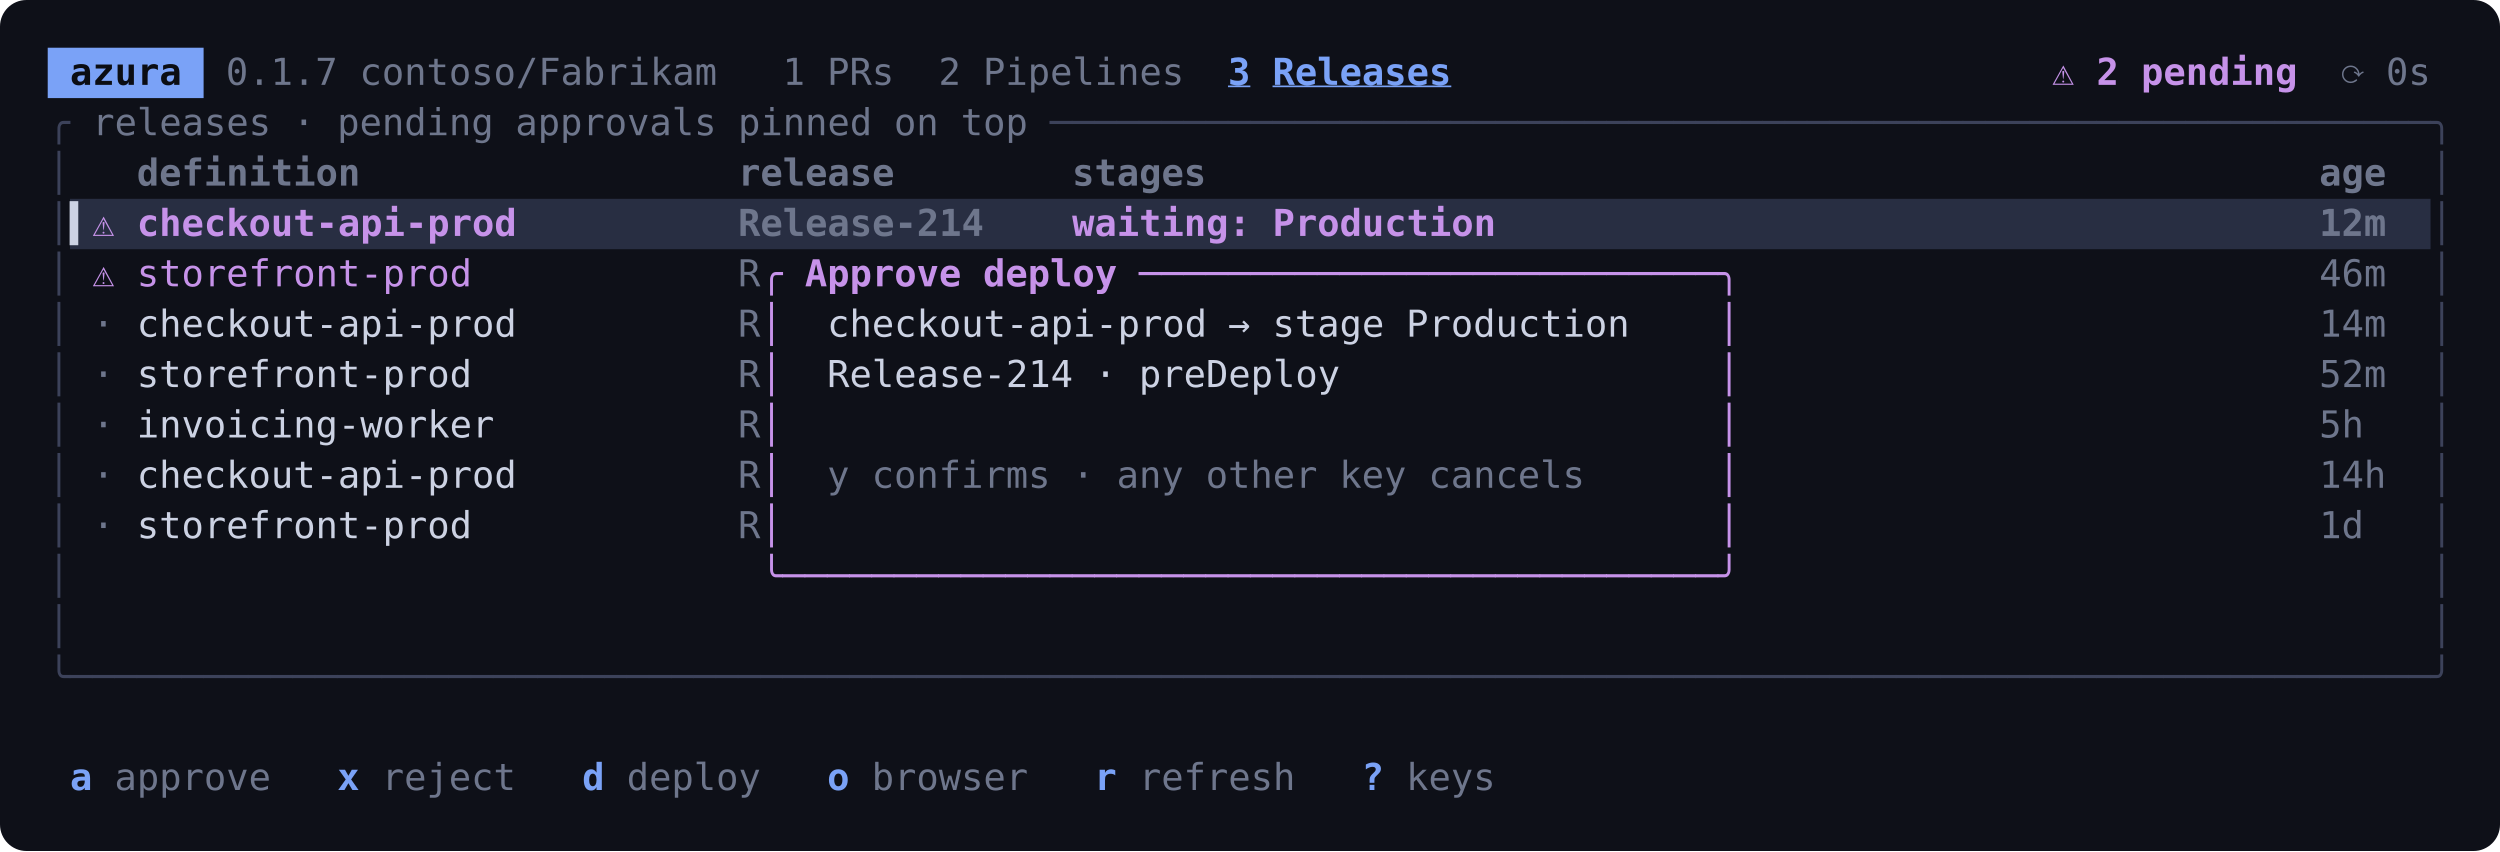
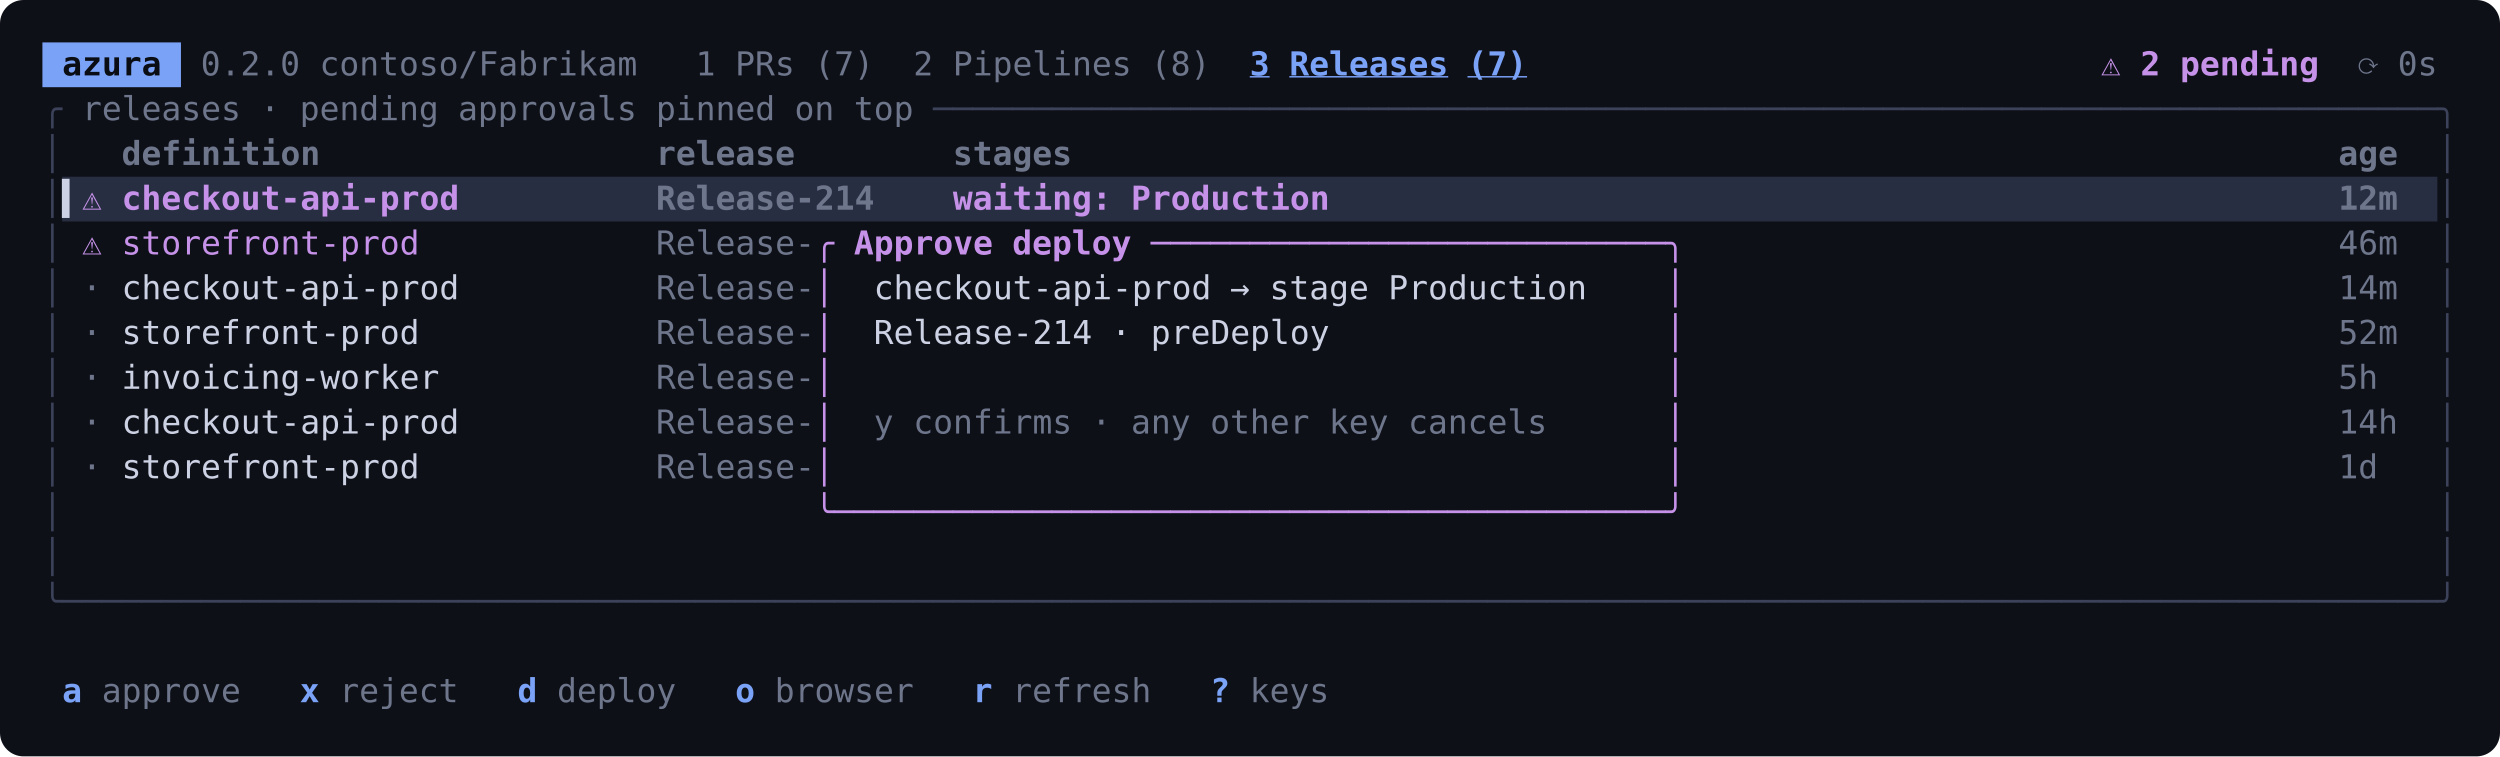
- <svg xmlns="http://www.w3.org/2000/svg" width="943" height="321" viewBox="0 0 943 321">
-   <rect width="943" height="321" rx="10" fill="#0e1018" />
+ <svg xmlns="http://www.w3.org/2000/svg" width="1061" height="321" viewBox="0 0 1061 321">
+   <rect width="1061" height="321" rx="10" fill="#0e1018" />
  <g font-family="SFMono-Regular,Menlo,Consolas,'DejaVu Sans Mono',monospace" font-size="14" xml:space="preserve">
    <rect x="18.0" y="18.0" width="58.8" height="19" fill="#7aa2f7" />
    <text x="26.4" y="32.0" textLength="42.0" lengthAdjust="spacingAndGlyphs" fill="#0b0d14" font-weight="600">azura</text>
-     <text x="85.2" y="32.0" textLength="42.0" lengthAdjust="spacingAndGlyphs" fill="#6e768c">0.1.7</text>
+     <text x="85.2" y="32.0" textLength="42.0" lengthAdjust="spacingAndGlyphs" fill="#6e768c">0.2.0</text>
    <text x="135.6" y="32.0" textLength="134.4" lengthAdjust="spacingAndGlyphs" fill="#6e768c">contoso/Fabrikam</text>
    <text x="295.2" y="32.0" textLength="8.4" lengthAdjust="spacingAndGlyphs" fill="#6e768c">1</text>
    <text x="312.0" y="32.0" textLength="25.2" lengthAdjust="spacingAndGlyphs" fill="#6e768c">PRs</text>
-     <text x="354.0" y="32.0" textLength="8.4" lengthAdjust="spacingAndGlyphs" fill="#6e768c">2</text>
-     <text x="370.8" y="32.0" textLength="75.6" lengthAdjust="spacingAndGlyphs" fill="#6e768c">Pipelines</text>
-     <text x="463.2" y="32.0" textLength="8.4" lengthAdjust="spacingAndGlyphs" fill="#7aa2f7" font-weight="600" text-decoration="underline">3</text>
-     <text x="480.0" y="32.0" textLength="67.2" lengthAdjust="spacingAndGlyphs" fill="#7aa2f7" font-weight="600" text-decoration="underline">Releases</text>
-     <text x="774.0" y="32.0" textLength="8.4" lengthAdjust="spacingAndGlyphs" fill="#c692e9" font-weight="600">⚠</text>
-     <text x="790.8" y="32.0" textLength="8.4" lengthAdjust="spacingAndGlyphs" fill="#c692e9" font-weight="600">2</text>
-     <text x="807.6" y="32.0" textLength="58.8" lengthAdjust="spacingAndGlyphs" fill="#c692e9" font-weight="600">pending</text>
-     <text x="883.2" y="32.0" textLength="8.4" lengthAdjust="spacingAndGlyphs" fill="#6e768c">⟳</text>
-     <text x="900.0" y="32.0" textLength="16.8" lengthAdjust="spacingAndGlyphs" fill="#6e768c">0s</text>
+     <text x="345.6" y="32.0" textLength="25.2" lengthAdjust="spacingAndGlyphs" fill="#6e768c">(7)</text>
+     <text x="387.6" y="32.0" textLength="8.4" lengthAdjust="spacingAndGlyphs" fill="#6e768c">2</text>
+     <text x="404.4" y="32.0" textLength="75.6" lengthAdjust="spacingAndGlyphs" fill="#6e768c">Pipelines</text>
+     <text x="488.4" y="32.0" textLength="25.2" lengthAdjust="spacingAndGlyphs" fill="#6e768c">(8)</text>
+     <text x="530.4" y="32.0" textLength="8.4" lengthAdjust="spacingAndGlyphs" fill="#7aa2f7" font-weight="600" text-decoration="underline">3</text>
+     <text x="547.2" y="32.0" textLength="67.2" lengthAdjust="spacingAndGlyphs" fill="#7aa2f7" font-weight="600" text-decoration="underline">Releases</text>
+     <text x="622.8" y="32.0" textLength="25.2" lengthAdjust="spacingAndGlyphs" fill="#7aa2f7" font-weight="600" text-decoration="underline">(7)</text>
+     <text x="891.6" y="32.0" textLength="8.4" lengthAdjust="spacingAndGlyphs" fill="#c692e9" font-weight="600">⚠</text>
+     <text x="908.4" y="32.0" textLength="8.4" lengthAdjust="spacingAndGlyphs" fill="#c692e9" font-weight="600">2</text>
+     <text x="925.2" y="32.0" textLength="58.8" lengthAdjust="spacingAndGlyphs" fill="#c692e9" font-weight="600">pending</text>
+     <text x="1000.8" y="32.0" textLength="8.4" lengthAdjust="spacingAndGlyphs" fill="#6e768c">⟳</text>
+     <text x="1017.6" y="32.0" textLength="16.8" lengthAdjust="spacingAndGlyphs" fill="#6e768c">0s</text>
    <text x="18.0" y="51.0" textLength="8.4" lengthAdjust="spacingAndGlyphs" fill="#3c425a">╭</text>
    <text x="34.8" y="51.0" textLength="67.2" lengthAdjust="spacingAndGlyphs" fill="#6e768c">releases</text>
    <text x="110.4" y="51.0" textLength="8.4" lengthAdjust="spacingAndGlyphs" fill="#6e768c">·</text>
    <text x="127.2" y="51.0" textLength="58.8" lengthAdjust="spacingAndGlyphs" fill="#6e768c">pending</text>
    <text x="194.4" y="51.0" textLength="75.6" lengthAdjust="spacingAndGlyphs" fill="#6e768c">approvals</text>
    <text x="278.4" y="51.0" textLength="50.4" lengthAdjust="spacingAndGlyphs" fill="#6e768c">pinned</text>
    <text x="337.2" y="51.0" textLength="16.8" lengthAdjust="spacingAndGlyphs" fill="#6e768c">on</text>
    <text x="362.4" y="51.0" textLength="25.2" lengthAdjust="spacingAndGlyphs" fill="#6e768c">top</text>
    <text x="396.0" y="51.0" textLength="8.4" lengthAdjust="spacingAndGlyphs" fill="#3c425a">─</text>
    <text x="404.4" y="51.0" textLength="8.4" lengthAdjust="spacingAndGlyphs" fill="#3c425a">─</text>
    <text x="412.8" y="51.0" textLength="8.4" lengthAdjust="spacingAndGlyphs" fill="#3c425a">─</text>
    <text x="421.2" y="51.0" textLength="8.4" lengthAdjust="spacingAndGlyphs" fill="#3c425a">─</text>
    <text x="429.6" y="51.0" textLength="8.4" lengthAdjust="spacingAndGlyphs" fill="#3c425a">─</text>
    <text x="438.0" y="51.0" textLength="8.4" lengthAdjust="spacingAndGlyphs" fill="#3c425a">─</text>
    <text x="446.4" y="51.0" textLength="8.4" lengthAdjust="spacingAndGlyphs" fill="#3c425a">─</text>
    <text x="454.8" y="51.0" textLength="8.4" lengthAdjust="spacingAndGlyphs" fill="#3c425a">─</text>
    <text x="463.2" y="51.0" textLength="8.4" lengthAdjust="spacingAndGlyphs" fill="#3c425a">─</text>
    <text x="471.6" y="51.0" textLength="8.4" lengthAdjust="spacingAndGlyphs" fill="#3c425a">─</text>
    <text x="480.0" y="51.0" textLength="8.4" lengthAdjust="spacingAndGlyphs" fill="#3c425a">─</text>
    <text x="488.4" y="51.0" textLength="8.4" lengthAdjust="spacingAndGlyphs" fill="#3c425a">─</text>
    <text x="496.8" y="51.0" textLength="8.4" lengthAdjust="spacingAndGlyphs" fill="#3c425a">─</text>
    <text x="505.2" y="51.0" textLength="8.4" lengthAdjust="spacingAndGlyphs" fill="#3c425a">─</text>
    <text x="513.6" y="51.0" textLength="8.4" lengthAdjust="spacingAndGlyphs" fill="#3c425a">─</text>
    <text x="522.0" y="51.0" textLength="8.4" lengthAdjust="spacingAndGlyphs" fill="#3c425a">─</text>
    <text x="530.4" y="51.0" textLength="8.4" lengthAdjust="spacingAndGlyphs" fill="#3c425a">─</text>
    <text x="538.8" y="51.0" textLength="8.4" lengthAdjust="spacingAndGlyphs" fill="#3c425a">─</text>
    <text x="547.2" y="51.0" textLength="8.4" lengthAdjust="spacingAndGlyphs" fill="#3c425a">─</text>
    <text x="555.6" y="51.0" textLength="8.4" lengthAdjust="spacingAndGlyphs" fill="#3c425a">─</text>
    <text x="564.0" y="51.0" textLength="8.4" lengthAdjust="spacingAndGlyphs" fill="#3c425a">─</text>
    <text x="572.4" y="51.0" textLength="8.4" lengthAdjust="spacingAndGlyphs" fill="#3c425a">─</text>
    <text x="580.8" y="51.0" textLength="8.4" lengthAdjust="spacingAndGlyphs" fill="#3c425a">─</text>
    <text x="589.2" y="51.0" textLength="8.4" lengthAdjust="spacingAndGlyphs" fill="#3c425a">─</text>
    <text x="597.6" y="51.0" textLength="8.4" lengthAdjust="spacingAndGlyphs" fill="#3c425a">─</text>
    <text x="606.0" y="51.0" textLength="8.4" lengthAdjust="spacingAndGlyphs" fill="#3c425a">─</text>
    <text x="614.4" y="51.0" textLength="8.4" lengthAdjust="spacingAndGlyphs" fill="#3c425a">─</text>
    <text x="622.8" y="51.0" textLength="8.4" lengthAdjust="spacingAndGlyphs" fill="#3c425a">─</text>
    <text x="631.2" y="51.0" textLength="8.4" lengthAdjust="spacingAndGlyphs" fill="#3c425a">─</text>
    <text x="639.6" y="51.0" textLength="8.4" lengthAdjust="spacingAndGlyphs" fill="#3c425a">─</text>
    <text x="648.0" y="51.0" textLength="8.4" lengthAdjust="spacingAndGlyphs" fill="#3c425a">─</text>
    <text x="656.4" y="51.0" textLength="8.4" lengthAdjust="spacingAndGlyphs" fill="#3c425a">─</text>
    <text x="664.8" y="51.0" textLength="8.4" lengthAdjust="spacingAndGlyphs" fill="#3c425a">─</text>
    <text x="673.2" y="51.0" textLength="8.4" lengthAdjust="spacingAndGlyphs" fill="#3c425a">─</text>
    <text x="681.6" y="51.0" textLength="8.4" lengthAdjust="spacingAndGlyphs" fill="#3c425a">─</text>
    <text x="690.0" y="51.0" textLength="8.4" lengthAdjust="spacingAndGlyphs" fill="#3c425a">─</text>
    <text x="698.4" y="51.0" textLength="8.4" lengthAdjust="spacingAndGlyphs" fill="#3c425a">─</text>
    <text x="706.8" y="51.0" textLength="8.4" lengthAdjust="spacingAndGlyphs" fill="#3c425a">─</text>
    <text x="715.2" y="51.0" textLength="8.4" lengthAdjust="spacingAndGlyphs" fill="#3c425a">─</text>
    <text x="723.6" y="51.0" textLength="8.4" lengthAdjust="spacingAndGlyphs" fill="#3c425a">─</text>
    <text x="732.0" y="51.0" textLength="8.4" lengthAdjust="spacingAndGlyphs" fill="#3c425a">─</text>
    <text x="740.4" y="51.0" textLength="8.4" lengthAdjust="spacingAndGlyphs" fill="#3c425a">─</text>
    <text x="748.8" y="51.0" textLength="8.4" lengthAdjust="spacingAndGlyphs" fill="#3c425a">─</text>
    <text x="757.2" y="51.0" textLength="8.4" lengthAdjust="spacingAndGlyphs" fill="#3c425a">─</text>
    <text x="765.6" y="51.0" textLength="8.4" lengthAdjust="spacingAndGlyphs" fill="#3c425a">─</text>
    <text x="774.0" y="51.0" textLength="8.4" lengthAdjust="spacingAndGlyphs" fill="#3c425a">─</text>
    <text x="782.4" y="51.0" textLength="8.4" lengthAdjust="spacingAndGlyphs" fill="#3c425a">─</text>
    <text x="790.8" y="51.0" textLength="8.4" lengthAdjust="spacingAndGlyphs" fill="#3c425a">─</text>
    <text x="799.2" y="51.0" textLength="8.4" lengthAdjust="spacingAndGlyphs" fill="#3c425a">─</text>
    <text x="807.6" y="51.0" textLength="8.4" lengthAdjust="spacingAndGlyphs" fill="#3c425a">─</text>
    <text x="816.0" y="51.0" textLength="8.4" lengthAdjust="spacingAndGlyphs" fill="#3c425a">─</text>
    <text x="824.4" y="51.0" textLength="8.4" lengthAdjust="spacingAndGlyphs" fill="#3c425a">─</text>
    <text x="832.8" y="51.0" textLength="8.4" lengthAdjust="spacingAndGlyphs" fill="#3c425a">─</text>
    <text x="841.2" y="51.0" textLength="8.4" lengthAdjust="spacingAndGlyphs" fill="#3c425a">─</text>
    <text x="849.6" y="51.0" textLength="8.4" lengthAdjust="spacingAndGlyphs" fill="#3c425a">─</text>
    <text x="858.0" y="51.0" textLength="8.4" lengthAdjust="spacingAndGlyphs" fill="#3c425a">─</text>
    <text x="866.4" y="51.0" textLength="8.4" lengthAdjust="spacingAndGlyphs" fill="#3c425a">─</text>
    <text x="874.8" y="51.0" textLength="8.4" lengthAdjust="spacingAndGlyphs" fill="#3c425a">─</text>
    <text x="883.2" y="51.0" textLength="8.4" lengthAdjust="spacingAndGlyphs" fill="#3c425a">─</text>
    <text x="891.6" y="51.0" textLength="8.4" lengthAdjust="spacingAndGlyphs" fill="#3c425a">─</text>
    <text x="900.0" y="51.0" textLength="8.4" lengthAdjust="spacingAndGlyphs" fill="#3c425a">─</text>
    <text x="908.4" y="51.0" textLength="8.4" lengthAdjust="spacingAndGlyphs" fill="#3c425a">─</text>
-     <text x="916.8" y="51.0" textLength="8.4" lengthAdjust="spacingAndGlyphs" fill="#3c425a">╮</text>
+     <text x="916.8" y="51.0" textLength="8.4" lengthAdjust="spacingAndGlyphs" fill="#3c425a">─</text>
+     <text x="925.2" y="51.0" textLength="8.4" lengthAdjust="spacingAndGlyphs" fill="#3c425a">─</text>
+     <text x="933.6" y="51.0" textLength="8.4" lengthAdjust="spacingAndGlyphs" fill="#3c425a">─</text>
+     <text x="942.0" y="51.0" textLength="8.4" lengthAdjust="spacingAndGlyphs" fill="#3c425a">─</text>
+     <text x="950.4" y="51.0" textLength="8.4" lengthAdjust="spacingAndGlyphs" fill="#3c425a">─</text>
+     <text x="958.8" y="51.0" textLength="8.4" lengthAdjust="spacingAndGlyphs" fill="#3c425a">─</text>
+     <text x="967.2" y="51.0" textLength="8.4" lengthAdjust="spacingAndGlyphs" fill="#3c425a">─</text>
+     <text x="975.6" y="51.0" textLength="8.4" lengthAdjust="spacingAndGlyphs" fill="#3c425a">─</text>
+     <text x="984.0" y="51.0" textLength="8.4" lengthAdjust="spacingAndGlyphs" fill="#3c425a">─</text>
+     <text x="992.4" y="51.0" textLength="8.4" lengthAdjust="spacingAndGlyphs" fill="#3c425a">─</text>
+     <text x="1000.8" y="51.0" textLength="8.4" lengthAdjust="spacingAndGlyphs" fill="#3c425a">─</text>
+     <text x="1009.2" y="51.0" textLength="8.4" lengthAdjust="spacingAndGlyphs" fill="#3c425a">─</text>
+     <text x="1017.6" y="51.0" textLength="8.4" lengthAdjust="spacingAndGlyphs" fill="#3c425a">─</text>
+     <text x="1026.0" y="51.0" textLength="8.4" lengthAdjust="spacingAndGlyphs" fill="#3c425a">─</text>
+     <text x="1034.4" y="51.0" textLength="8.4" lengthAdjust="spacingAndGlyphs" fill="#3c425a">╮</text>
    <text x="18.0" y="70.0" textLength="8.4" lengthAdjust="spacingAndGlyphs" fill="#3c425a">│</text>
    <text x="51.6" y="70.0" textLength="84.0" lengthAdjust="spacingAndGlyphs" fill="#6e768c" font-weight="600">definition</text>
    <text x="278.4" y="70.0" textLength="58.8" lengthAdjust="spacingAndGlyphs" fill="#6e768c" font-weight="600">release</text>
    <text x="404.4" y="70.0" textLength="50.4" lengthAdjust="spacingAndGlyphs" fill="#6e768c" font-weight="600">stages</text>
-     <text x="874.8" y="70.0" textLength="25.2" lengthAdjust="spacingAndGlyphs" fill="#6e768c" font-weight="600">age</text>
-     <text x="916.8" y="70.0" textLength="8.4" lengthAdjust="spacingAndGlyphs" fill="#3c425a">│</text>
-     <rect x="26.4" y="75.0" width="890.4" height="19" fill="#282e42" />
+     <text x="992.4" y="70.0" textLength="25.2" lengthAdjust="spacingAndGlyphs" fill="#6e768c" font-weight="600">age</text>
+     <text x="1034.4" y="70.0" textLength="8.4" lengthAdjust="spacingAndGlyphs" fill="#3c425a">│</text>
+     <rect x="26.4" y="75.0" width="1008.0" height="19" fill="#282e42" />
    <text x="18.0" y="89.0" textLength="8.4" lengthAdjust="spacingAndGlyphs" fill="#3c425a">│</text>
    <text x="26.4" y="89.0" textLength="8.4" lengthAdjust="spacingAndGlyphs" fill="#ccd2e3" font-weight="600">▍</text>
    <text x="34.8" y="89.0" textLength="8.4" lengthAdjust="spacingAndGlyphs" fill="#c692e9" font-weight="600">⚠</text>
    <text x="51.6" y="89.0" textLength="142.8" lengthAdjust="spacingAndGlyphs" fill="#c692e9" font-weight="600">checkout-api-prod</text>
    <text x="278.4" y="89.0" textLength="92.4" lengthAdjust="spacingAndGlyphs" fill="#6e768c" font-weight="600">Release-214</text>
    <text x="404.4" y="89.0" textLength="67.2" lengthAdjust="spacingAndGlyphs" fill="#c692e9" font-weight="600">waiting:</text>
    <text x="480.0" y="89.0" textLength="84.0" lengthAdjust="spacingAndGlyphs" fill="#c692e9" font-weight="600">Production</text>
-     <text x="874.8" y="89.0" textLength="25.2" lengthAdjust="spacingAndGlyphs" fill="#6e768c" font-weight="600">12m</text>
-     <text x="916.8" y="89.0" textLength="8.4" lengthAdjust="spacingAndGlyphs" fill="#3c425a">│</text>
+     <text x="992.4" y="89.0" textLength="25.2" lengthAdjust="spacingAndGlyphs" fill="#6e768c" font-weight="600">12m</text>
+     <text x="1034.4" y="89.0" textLength="8.4" lengthAdjust="spacingAndGlyphs" fill="#3c425a">│</text>
    <text x="18.0" y="108.0" textLength="8.4" lengthAdjust="spacingAndGlyphs" fill="#3c425a">│</text>
    <text x="34.8" y="108.0" textLength="8.4" lengthAdjust="spacingAndGlyphs" fill="#c692e9">⚠</text>
    <text x="51.6" y="108.0" textLength="126.0" lengthAdjust="spacingAndGlyphs" fill="#c692e9">storefront-prod</text>
-     <text x="278.4" y="108.0" textLength="8.4" lengthAdjust="spacingAndGlyphs" fill="#6e768c">R</text>
-     <text x="286.8" y="108.0" textLength="8.4" lengthAdjust="spacingAndGlyphs" fill="#c692e9">╭</text>
-     <text x="303.6" y="108.0" textLength="58.8" lengthAdjust="spacingAndGlyphs" fill="#c692e9" font-weight="600">Approve</text>
-     <text x="370.8" y="108.0" textLength="50.4" lengthAdjust="spacingAndGlyphs" fill="#c692e9" font-weight="600">deploy</text>
-     <text x="429.6" y="108.0" textLength="8.4" lengthAdjust="spacingAndGlyphs" fill="#c692e9">─</text>
-     <text x="438.0" y="108.0" textLength="8.4" lengthAdjust="spacingAndGlyphs" fill="#c692e9">─</text>
-     <text x="446.4" y="108.0" textLength="8.4" lengthAdjust="spacingAndGlyphs" fill="#c692e9">─</text>
-     <text x="454.8" y="108.0" textLength="8.4" lengthAdjust="spacingAndGlyphs" fill="#c692e9">─</text>
-     <text x="463.2" y="108.0" textLength="8.4" lengthAdjust="spacingAndGlyphs" fill="#c692e9">─</text>
-     <text x="471.6" y="108.0" textLength="8.4" lengthAdjust="spacingAndGlyphs" fill="#c692e9">─</text>
-     <text x="480.0" y="108.0" textLength="8.4" lengthAdjust="spacingAndGlyphs" fill="#c692e9">─</text>
+     <text x="278.4" y="108.0" textLength="67.2" lengthAdjust="spacingAndGlyphs" fill="#6e768c">Release-</text>
+     <text x="345.6" y="108.0" textLength="8.4" lengthAdjust="spacingAndGlyphs" fill="#c692e9">╭</text>
+     <text x="362.4" y="108.0" textLength="58.8" lengthAdjust="spacingAndGlyphs" fill="#c692e9" font-weight="600">Approve</text>
+     <text x="429.6" y="108.0" textLength="50.4" lengthAdjust="spacingAndGlyphs" fill="#c692e9" font-weight="600">deploy</text>
    <text x="488.4" y="108.0" textLength="8.4" lengthAdjust="spacingAndGlyphs" fill="#c692e9">─</text>
    <text x="496.8" y="108.0" textLength="8.4" lengthAdjust="spacingAndGlyphs" fill="#c692e9">─</text>
    <text x="505.2" y="108.0" textLength="8.4" lengthAdjust="spacingAndGlyphs" fill="#c692e9">─</text>
    <text x="513.6" y="108.0" textLength="8.4" lengthAdjust="spacingAndGlyphs" fill="#c692e9">─</text>
    <text x="522.0" y="108.0" textLength="8.4" lengthAdjust="spacingAndGlyphs" fill="#c692e9">─</text>
    <text x="530.4" y="108.0" textLength="8.4" lengthAdjust="spacingAndGlyphs" fill="#c692e9">─</text>
    <text x="538.8" y="108.0" textLength="8.4" lengthAdjust="spacingAndGlyphs" fill="#c692e9">─</text>
    <text x="547.2" y="108.0" textLength="8.4" lengthAdjust="spacingAndGlyphs" fill="#c692e9">─</text>
    <text x="555.6" y="108.0" textLength="8.4" lengthAdjust="spacingAndGlyphs" fill="#c692e9">─</text>
    <text x="564.0" y="108.0" textLength="8.4" lengthAdjust="spacingAndGlyphs" fill="#c692e9">─</text>
    <text x="572.4" y="108.0" textLength="8.4" lengthAdjust="spacingAndGlyphs" fill="#c692e9">─</text>
    <text x="580.8" y="108.0" textLength="8.4" lengthAdjust="spacingAndGlyphs" fill="#c692e9">─</text>
    <text x="589.2" y="108.0" textLength="8.4" lengthAdjust="spacingAndGlyphs" fill="#c692e9">─</text>
    <text x="597.6" y="108.0" textLength="8.4" lengthAdjust="spacingAndGlyphs" fill="#c692e9">─</text>
    <text x="606.0" y="108.0" textLength="8.4" lengthAdjust="spacingAndGlyphs" fill="#c692e9">─</text>
    <text x="614.4" y="108.0" textLength="8.4" lengthAdjust="spacingAndGlyphs" fill="#c692e9">─</text>
    <text x="622.8" y="108.0" textLength="8.4" lengthAdjust="spacingAndGlyphs" fill="#c692e9">─</text>
    <text x="631.2" y="108.0" textLength="8.4" lengthAdjust="spacingAndGlyphs" fill="#c692e9">─</text>
    <text x="639.6" y="108.0" textLength="8.4" lengthAdjust="spacingAndGlyphs" fill="#c692e9">─</text>
-     <text x="648.0" y="108.0" textLength="8.4" lengthAdjust="spacingAndGlyphs" fill="#c692e9">╮</text>
-     <text x="874.8" y="108.0" textLength="25.2" lengthAdjust="spacingAndGlyphs" fill="#6e768c">46m</text>
-     <text x="916.8" y="108.0" textLength="8.4" lengthAdjust="spacingAndGlyphs" fill="#3c425a">│</text>
+     <text x="648.0" y="108.0" textLength="8.4" lengthAdjust="spacingAndGlyphs" fill="#c692e9">─</text>
+     <text x="656.4" y="108.0" textLength="8.4" lengthAdjust="spacingAndGlyphs" fill="#c692e9">─</text>
+     <text x="664.8" y="108.0" textLength="8.4" lengthAdjust="spacingAndGlyphs" fill="#c692e9">─</text>
+     <text x="673.2" y="108.0" textLength="8.4" lengthAdjust="spacingAndGlyphs" fill="#c692e9">─</text>
+     <text x="681.6" y="108.0" textLength="8.4" lengthAdjust="spacingAndGlyphs" fill="#c692e9">─</text>
+     <text x="690.0" y="108.0" textLength="8.4" lengthAdjust="spacingAndGlyphs" fill="#c692e9">─</text>
+     <text x="698.4" y="108.0" textLength="8.4" lengthAdjust="spacingAndGlyphs" fill="#c692e9">─</text>
+     <text x="706.8" y="108.0" textLength="8.4" lengthAdjust="spacingAndGlyphs" fill="#c692e9">╮</text>
+     <text x="992.4" y="108.0" textLength="25.2" lengthAdjust="spacingAndGlyphs" fill="#6e768c">46m</text>
+     <text x="1034.4" y="108.0" textLength="8.4" lengthAdjust="spacingAndGlyphs" fill="#3c425a">│</text>
    <text x="18.0" y="127.0" textLength="8.4" lengthAdjust="spacingAndGlyphs" fill="#3c425a">│</text>
    <text x="34.8" y="127.0" textLength="8.4" lengthAdjust="spacingAndGlyphs" fill="#6e768c">·</text>
    <text x="51.6" y="127.0" textLength="142.8" lengthAdjust="spacingAndGlyphs" fill="#ccd2e3">checkout-api-prod</text>
-     <text x="278.4" y="127.0" textLength="8.4" lengthAdjust="spacingAndGlyphs" fill="#6e768c">R</text>
-     <text x="286.8" y="127.0" textLength="8.4" lengthAdjust="spacingAndGlyphs" fill="#c692e9">│</text>
-     <text x="312.0" y="127.0" textLength="142.8" lengthAdjust="spacingAndGlyphs" fill="#ccd2e3">checkout-api-prod</text>
-     <text x="463.2" y="127.0" textLength="8.4" lengthAdjust="spacingAndGlyphs" fill="#ccd2e3">→</text>
-     <text x="480.0" y="127.0" textLength="42.0" lengthAdjust="spacingAndGlyphs" fill="#ccd2e3">stage</text>
-     <text x="530.4" y="127.0" textLength="84.0" lengthAdjust="spacingAndGlyphs" fill="#ccd2e3">Production</text>
-     <text x="648.0" y="127.0" textLength="8.4" lengthAdjust="spacingAndGlyphs" fill="#c692e9">│</text>
-     <text x="874.8" y="127.0" textLength="25.2" lengthAdjust="spacingAndGlyphs" fill="#6e768c">14m</text>
-     <text x="916.8" y="127.0" textLength="8.4" lengthAdjust="spacingAndGlyphs" fill="#3c425a">│</text>
+     <text x="278.4" y="127.0" textLength="67.2" lengthAdjust="spacingAndGlyphs" fill="#6e768c">Release-</text>
+     <text x="345.6" y="127.0" textLength="8.4" lengthAdjust="spacingAndGlyphs" fill="#c692e9">│</text>
+     <text x="370.8" y="127.0" textLength="142.8" lengthAdjust="spacingAndGlyphs" fill="#ccd2e3">checkout-api-prod</text>
+     <text x="522.0" y="127.0" textLength="8.4" lengthAdjust="spacingAndGlyphs" fill="#ccd2e3">→</text>
+     <text x="538.8" y="127.0" textLength="42.0" lengthAdjust="spacingAndGlyphs" fill="#ccd2e3">stage</text>
+     <text x="589.2" y="127.0" textLength="84.0" lengthAdjust="spacingAndGlyphs" fill="#ccd2e3">Production</text>
+     <text x="706.8" y="127.0" textLength="8.4" lengthAdjust="spacingAndGlyphs" fill="#c692e9">│</text>
+     <text x="992.4" y="127.0" textLength="25.2" lengthAdjust="spacingAndGlyphs" fill="#6e768c">14m</text>
+     <text x="1034.4" y="127.0" textLength="8.4" lengthAdjust="spacingAndGlyphs" fill="#3c425a">│</text>
    <text x="18.0" y="146.0" textLength="8.4" lengthAdjust="spacingAndGlyphs" fill="#3c425a">│</text>
    <text x="34.8" y="146.0" textLength="8.4" lengthAdjust="spacingAndGlyphs" fill="#6e768c">·</text>
    <text x="51.6" y="146.0" textLength="126.0" lengthAdjust="spacingAndGlyphs" fill="#ccd2e3">storefront-prod</text>
-     <text x="278.4" y="146.0" textLength="8.4" lengthAdjust="spacingAndGlyphs" fill="#6e768c">R</text>
-     <text x="286.8" y="146.0" textLength="8.4" lengthAdjust="spacingAndGlyphs" fill="#c692e9">│</text>
-     <text x="312.0" y="146.0" textLength="92.4" lengthAdjust="spacingAndGlyphs" fill="#ccd2e3">Release-214</text>
-     <text x="412.8" y="146.0" textLength="8.4" lengthAdjust="spacingAndGlyphs" fill="#ccd2e3">·</text>
-     <text x="429.6" y="146.0" textLength="75.6" lengthAdjust="spacingAndGlyphs" fill="#ccd2e3">preDeploy</text>
-     <text x="648.0" y="146.0" textLength="8.4" lengthAdjust="spacingAndGlyphs" fill="#c692e9">│</text>
-     <text x="874.8" y="146.0" textLength="25.2" lengthAdjust="spacingAndGlyphs" fill="#6e768c">52m</text>
-     <text x="916.8" y="146.0" textLength="8.4" lengthAdjust="spacingAndGlyphs" fill="#3c425a">│</text>
+     <text x="278.4" y="146.0" textLength="67.2" lengthAdjust="spacingAndGlyphs" fill="#6e768c">Release-</text>
+     <text x="345.6" y="146.0" textLength="8.4" lengthAdjust="spacingAndGlyphs" fill="#c692e9">│</text>
+     <text x="370.8" y="146.0" textLength="92.4" lengthAdjust="spacingAndGlyphs" fill="#ccd2e3">Release-214</text>
+     <text x="471.6" y="146.0" textLength="8.4" lengthAdjust="spacingAndGlyphs" fill="#ccd2e3">·</text>
+     <text x="488.4" y="146.0" textLength="75.6" lengthAdjust="spacingAndGlyphs" fill="#ccd2e3">preDeploy</text>
+     <text x="706.8" y="146.0" textLength="8.4" lengthAdjust="spacingAndGlyphs" fill="#c692e9">│</text>
+     <text x="992.4" y="146.0" textLength="25.2" lengthAdjust="spacingAndGlyphs" fill="#6e768c">52m</text>
+     <text x="1034.4" y="146.0" textLength="8.4" lengthAdjust="spacingAndGlyphs" fill="#3c425a">│</text>
    <text x="18.0" y="165.0" textLength="8.4" lengthAdjust="spacingAndGlyphs" fill="#3c425a">│</text>
    <text x="34.8" y="165.0" textLength="8.4" lengthAdjust="spacingAndGlyphs" fill="#6e768c">·</text>
    <text x="51.6" y="165.0" textLength="134.4" lengthAdjust="spacingAndGlyphs" fill="#ccd2e3">invoicing-worker</text>
-     <text x="278.4" y="165.0" textLength="8.4" lengthAdjust="spacingAndGlyphs" fill="#6e768c">R</text>
-     <text x="286.8" y="165.0" textLength="8.4" lengthAdjust="spacingAndGlyphs" fill="#c692e9">│</text>
-     <text x="648.0" y="165.0" textLength="8.4" lengthAdjust="spacingAndGlyphs" fill="#c692e9">│</text>
-     <text x="874.8" y="165.0" textLength="16.8" lengthAdjust="spacingAndGlyphs" fill="#6e768c">5h</text>
-     <text x="916.8" y="165.0" textLength="8.4" lengthAdjust="spacingAndGlyphs" fill="#3c425a">│</text>
+     <text x="278.4" y="165.0" textLength="67.2" lengthAdjust="spacingAndGlyphs" fill="#6e768c">Release-</text>
+     <text x="345.6" y="165.0" textLength="8.4" lengthAdjust="spacingAndGlyphs" fill="#c692e9">│</text>
+     <text x="706.8" y="165.0" textLength="8.4" lengthAdjust="spacingAndGlyphs" fill="#c692e9">│</text>
+     <text x="992.4" y="165.0" textLength="16.8" lengthAdjust="spacingAndGlyphs" fill="#6e768c">5h</text>
+     <text x="1034.4" y="165.0" textLength="8.4" lengthAdjust="spacingAndGlyphs" fill="#3c425a">│</text>
    <text x="18.0" y="184.0" textLength="8.4" lengthAdjust="spacingAndGlyphs" fill="#3c425a">│</text>
    <text x="34.8" y="184.0" textLength="8.4" lengthAdjust="spacingAndGlyphs" fill="#6e768c">·</text>
    <text x="51.6" y="184.0" textLength="142.8" lengthAdjust="spacingAndGlyphs" fill="#ccd2e3">checkout-api-prod</text>
-     <text x="278.4" y="184.0" textLength="8.4" lengthAdjust="spacingAndGlyphs" fill="#6e768c">R</text>
-     <text x="286.8" y="184.0" textLength="8.4" lengthAdjust="spacingAndGlyphs" fill="#c692e9">│</text>
-     <text x="312.0" y="184.0" textLength="8.4" lengthAdjust="spacingAndGlyphs" fill="#6e768c">y</text>
-     <text x="328.8" y="184.0" textLength="67.2" lengthAdjust="spacingAndGlyphs" fill="#6e768c">confirms</text>
-     <text x="404.4" y="184.0" textLength="8.4" lengthAdjust="spacingAndGlyphs" fill="#6e768c">·</text>
-     <text x="421.2" y="184.0" textLength="25.2" lengthAdjust="spacingAndGlyphs" fill="#6e768c">any</text>
-     <text x="454.8" y="184.0" textLength="42.0" lengthAdjust="spacingAndGlyphs" fill="#6e768c">other</text>
-     <text x="505.2" y="184.0" textLength="25.2" lengthAdjust="spacingAndGlyphs" fill="#6e768c">key</text>
-     <text x="538.8" y="184.0" textLength="58.8" lengthAdjust="spacingAndGlyphs" fill="#6e768c">cancels</text>
-     <text x="648.0" y="184.0" textLength="8.4" lengthAdjust="spacingAndGlyphs" fill="#c692e9">│</text>
-     <text x="874.8" y="184.0" textLength="25.2" lengthAdjust="spacingAndGlyphs" fill="#6e768c">14h</text>
-     <text x="916.8" y="184.0" textLength="8.4" lengthAdjust="spacingAndGlyphs" fill="#3c425a">│</text>
+     <text x="278.4" y="184.0" textLength="67.2" lengthAdjust="spacingAndGlyphs" fill="#6e768c">Release-</text>
+     <text x="345.6" y="184.0" textLength="8.4" lengthAdjust="spacingAndGlyphs" fill="#c692e9">│</text>
+     <text x="370.8" y="184.0" textLength="8.4" lengthAdjust="spacingAndGlyphs" fill="#6e768c">y</text>
+     <text x="387.6" y="184.0" textLength="67.2" lengthAdjust="spacingAndGlyphs" fill="#6e768c">confirms</text>
+     <text x="463.2" y="184.0" textLength="8.4" lengthAdjust="spacingAndGlyphs" fill="#6e768c">·</text>
+     <text x="480.0" y="184.0" textLength="25.2" lengthAdjust="spacingAndGlyphs" fill="#6e768c">any</text>
+     <text x="513.6" y="184.0" textLength="42.0" lengthAdjust="spacingAndGlyphs" fill="#6e768c">other</text>
+     <text x="564.0" y="184.0" textLength="25.2" lengthAdjust="spacingAndGlyphs" fill="#6e768c">key</text>
+     <text x="597.6" y="184.0" textLength="58.8" lengthAdjust="spacingAndGlyphs" fill="#6e768c">cancels</text>
+     <text x="706.8" y="184.0" textLength="8.4" lengthAdjust="spacingAndGlyphs" fill="#c692e9">│</text>
+     <text x="992.4" y="184.0" textLength="25.2" lengthAdjust="spacingAndGlyphs" fill="#6e768c">14h</text>
+     <text x="1034.4" y="184.0" textLength="8.4" lengthAdjust="spacingAndGlyphs" fill="#3c425a">│</text>
    <text x="18.0" y="203.0" textLength="8.4" lengthAdjust="spacingAndGlyphs" fill="#3c425a">│</text>
    <text x="34.8" y="203.0" textLength="8.4" lengthAdjust="spacingAndGlyphs" fill="#6e768c">·</text>
    <text x="51.6" y="203.0" textLength="126.0" lengthAdjust="spacingAndGlyphs" fill="#ccd2e3">storefront-prod</text>
-     <text x="278.4" y="203.0" textLength="8.4" lengthAdjust="spacingAndGlyphs" fill="#6e768c">R</text>
-     <text x="286.8" y="203.0" textLength="8.4" lengthAdjust="spacingAndGlyphs" fill="#c692e9">│</text>
-     <text x="648.0" y="203.0" textLength="8.4" lengthAdjust="spacingAndGlyphs" fill="#c692e9">│</text>
-     <text x="874.8" y="203.0" textLength="16.8" lengthAdjust="spacingAndGlyphs" fill="#6e768c">1d</text>
-     <text x="916.8" y="203.0" textLength="8.4" lengthAdjust="spacingAndGlyphs" fill="#3c425a">│</text>
+     <text x="278.4" y="203.0" textLength="67.2" lengthAdjust="spacingAndGlyphs" fill="#6e768c">Release-</text>
+     <text x="345.6" y="203.0" textLength="8.4" lengthAdjust="spacingAndGlyphs" fill="#c692e9">│</text>
+     <text x="706.8" y="203.0" textLength="8.4" lengthAdjust="spacingAndGlyphs" fill="#c692e9">│</text>
+     <text x="992.4" y="203.0" textLength="16.8" lengthAdjust="spacingAndGlyphs" fill="#6e768c">1d</text>
+     <text x="1034.4" y="203.0" textLength="8.4" lengthAdjust="spacingAndGlyphs" fill="#3c425a">│</text>
    <text x="18.0" y="222.0" textLength="8.4" lengthAdjust="spacingAndGlyphs" fill="#3c425a">│</text>
-     <text x="286.8" y="222.0" textLength="8.4" lengthAdjust="spacingAndGlyphs" fill="#c692e9">╰</text>
-     <text x="295.2" y="222.0" textLength="8.4" lengthAdjust="spacingAndGlyphs" fill="#c692e9">─</text>
-     <text x="303.6" y="222.0" textLength="8.4" lengthAdjust="spacingAndGlyphs" fill="#c692e9">─</text>
-     <text x="312.0" y="222.0" textLength="8.4" lengthAdjust="spacingAndGlyphs" fill="#c692e9">─</text>
-     <text x="320.4" y="222.0" textLength="8.4" lengthAdjust="spacingAndGlyphs" fill="#c692e9">─</text>
-     <text x="328.8" y="222.0" textLength="8.4" lengthAdjust="spacingAndGlyphs" fill="#c692e9">─</text>
-     <text x="337.2" y="222.0" textLength="8.4" lengthAdjust="spacingAndGlyphs" fill="#c692e9">─</text>
-     <text x="345.6" y="222.0" textLength="8.4" lengthAdjust="spacingAndGlyphs" fill="#c692e9">─</text>
+     <text x="345.6" y="222.0" textLength="8.4" lengthAdjust="spacingAndGlyphs" fill="#c692e9">╰</text>
    <text x="354.0" y="222.0" textLength="8.4" lengthAdjust="spacingAndGlyphs" fill="#c692e9">─</text>
    <text x="362.4" y="222.0" textLength="8.4" lengthAdjust="spacingAndGlyphs" fill="#c692e9">─</text>
    <text x="370.8" y="222.0" textLength="8.4" lengthAdjust="spacingAndGlyphs" fill="#c692e9">─</text>
    <text x="379.2" y="222.0" textLength="8.4" lengthAdjust="spacingAndGlyphs" fill="#c692e9">─</text>
    <text x="387.6" y="222.0" textLength="8.4" lengthAdjust="spacingAndGlyphs" fill="#c692e9">─</text>
    <text x="396.0" y="222.0" textLength="8.4" lengthAdjust="spacingAndGlyphs" fill="#c692e9">─</text>
    <text x="404.4" y="222.0" textLength="8.4" lengthAdjust="spacingAndGlyphs" fill="#c692e9">─</text>
    <text x="412.8" y="222.0" textLength="8.4" lengthAdjust="spacingAndGlyphs" fill="#c692e9">─</text>
    <text x="421.2" y="222.0" textLength="8.4" lengthAdjust="spacingAndGlyphs" fill="#c692e9">─</text>
    <text x="429.6" y="222.0" textLength="8.4" lengthAdjust="spacingAndGlyphs" fill="#c692e9">─</text>
    <text x="438.0" y="222.0" textLength="8.4" lengthAdjust="spacingAndGlyphs" fill="#c692e9">─</text>
    <text x="446.4" y="222.0" textLength="8.4" lengthAdjust="spacingAndGlyphs" fill="#c692e9">─</text>
    <text x="454.8" y="222.0" textLength="8.4" lengthAdjust="spacingAndGlyphs" fill="#c692e9">─</text>
    <text x="463.2" y="222.0" textLength="8.4" lengthAdjust="spacingAndGlyphs" fill="#c692e9">─</text>
    <text x="471.6" y="222.0" textLength="8.4" lengthAdjust="spacingAndGlyphs" fill="#c692e9">─</text>
    <text x="480.0" y="222.0" textLength="8.4" lengthAdjust="spacingAndGlyphs" fill="#c692e9">─</text>
    <text x="488.4" y="222.0" textLength="8.4" lengthAdjust="spacingAndGlyphs" fill="#c692e9">─</text>
    <text x="496.8" y="222.0" textLength="8.4" lengthAdjust="spacingAndGlyphs" fill="#c692e9">─</text>
    <text x="505.2" y="222.0" textLength="8.4" lengthAdjust="spacingAndGlyphs" fill="#c692e9">─</text>
    <text x="513.6" y="222.0" textLength="8.4" lengthAdjust="spacingAndGlyphs" fill="#c692e9">─</text>
    <text x="522.0" y="222.0" textLength="8.4" lengthAdjust="spacingAndGlyphs" fill="#c692e9">─</text>
    <text x="530.4" y="222.0" textLength="8.4" lengthAdjust="spacingAndGlyphs" fill="#c692e9">─</text>
    <text x="538.8" y="222.0" textLength="8.4" lengthAdjust="spacingAndGlyphs" fill="#c692e9">─</text>
    <text x="547.2" y="222.0" textLength="8.4" lengthAdjust="spacingAndGlyphs" fill="#c692e9">─</text>
    <text x="555.6" y="222.0" textLength="8.4" lengthAdjust="spacingAndGlyphs" fill="#c692e9">─</text>
    <text x="564.0" y="222.0" textLength="8.4" lengthAdjust="spacingAndGlyphs" fill="#c692e9">─</text>
    <text x="572.4" y="222.0" textLength="8.4" lengthAdjust="spacingAndGlyphs" fill="#c692e9">─</text>
    <text x="580.8" y="222.0" textLength="8.4" lengthAdjust="spacingAndGlyphs" fill="#c692e9">─</text>
    <text x="589.2" y="222.0" textLength="8.4" lengthAdjust="spacingAndGlyphs" fill="#c692e9">─</text>
    <text x="597.6" y="222.0" textLength="8.4" lengthAdjust="spacingAndGlyphs" fill="#c692e9">─</text>
    <text x="606.0" y="222.0" textLength="8.4" lengthAdjust="spacingAndGlyphs" fill="#c692e9">─</text>
    <text x="614.4" y="222.0" textLength="8.4" lengthAdjust="spacingAndGlyphs" fill="#c692e9">─</text>
    <text x="622.8" y="222.0" textLength="8.4" lengthAdjust="spacingAndGlyphs" fill="#c692e9">─</text>
    <text x="631.2" y="222.0" textLength="8.4" lengthAdjust="spacingAndGlyphs" fill="#c692e9">─</text>
    <text x="639.6" y="222.0" textLength="8.4" lengthAdjust="spacingAndGlyphs" fill="#c692e9">─</text>
-     <text x="648.0" y="222.0" textLength="8.4" lengthAdjust="spacingAndGlyphs" fill="#c692e9">╯</text>
-     <text x="916.8" y="222.0" textLength="8.4" lengthAdjust="spacingAndGlyphs" fill="#3c425a">│</text>
+     <text x="648.0" y="222.0" textLength="8.4" lengthAdjust="spacingAndGlyphs" fill="#c692e9">─</text>
+     <text x="656.4" y="222.0" textLength="8.4" lengthAdjust="spacingAndGlyphs" fill="#c692e9">─</text>
+     <text x="664.8" y="222.0" textLength="8.4" lengthAdjust="spacingAndGlyphs" fill="#c692e9">─</text>
+     <text x="673.2" y="222.0" textLength="8.4" lengthAdjust="spacingAndGlyphs" fill="#c692e9">─</text>
+     <text x="681.6" y="222.0" textLength="8.4" lengthAdjust="spacingAndGlyphs" fill="#c692e9">─</text>
+     <text x="690.0" y="222.0" textLength="8.4" lengthAdjust="spacingAndGlyphs" fill="#c692e9">─</text>
+     <text x="698.4" y="222.0" textLength="8.4" lengthAdjust="spacingAndGlyphs" fill="#c692e9">─</text>
+     <text x="706.8" y="222.0" textLength="8.4" lengthAdjust="spacingAndGlyphs" fill="#c692e9">╯</text>
+     <text x="1034.4" y="222.0" textLength="8.4" lengthAdjust="spacingAndGlyphs" fill="#3c425a">│</text>
    <text x="18.0" y="241.0" textLength="8.4" lengthAdjust="spacingAndGlyphs" fill="#3c425a">│</text>
-     <text x="916.8" y="241.0" textLength="8.4" lengthAdjust="spacingAndGlyphs" fill="#3c425a">│</text>
+     <text x="1034.4" y="241.0" textLength="8.4" lengthAdjust="spacingAndGlyphs" fill="#3c425a">│</text>
    <text x="18.0" y="260.0" textLength="8.4" lengthAdjust="spacingAndGlyphs" fill="#3c425a">╰</text>
    <text x="26.4" y="260.0" textLength="8.4" lengthAdjust="spacingAndGlyphs" fill="#3c425a">─</text>
    <text x="34.8" y="260.0" textLength="8.4" lengthAdjust="spacingAndGlyphs" fill="#3c425a">─</text>
    <text x="43.2" y="260.0" textLength="8.4" lengthAdjust="spacingAndGlyphs" fill="#3c425a">─</text>
    <text x="51.6" y="260.0" textLength="8.4" lengthAdjust="spacingAndGlyphs" fill="#3c425a">─</text>
    <text x="60.0" y="260.0" textLength="8.4" lengthAdjust="spacingAndGlyphs" fill="#3c425a">─</text>
    <text x="68.4" y="260.0" textLength="8.4" lengthAdjust="spacingAndGlyphs" fill="#3c425a">─</text>
    <text x="76.8" y="260.0" textLength="8.4" lengthAdjust="spacingAndGlyphs" fill="#3c425a">─</text>
    <text x="85.2" y="260.0" textLength="8.4" lengthAdjust="spacingAndGlyphs" fill="#3c425a">─</text>
    <text x="93.6" y="260.0" textLength="8.4" lengthAdjust="spacingAndGlyphs" fill="#3c425a">─</text>
    <text x="102.0" y="260.0" textLength="8.4" lengthAdjust="spacingAndGlyphs" fill="#3c425a">─</text>
    <text x="110.4" y="260.0" textLength="8.4" lengthAdjust="spacingAndGlyphs" fill="#3c425a">─</text>
    <text x="118.8" y="260.0" textLength="8.4" lengthAdjust="spacingAndGlyphs" fill="#3c425a">─</text>
    <text x="127.2" y="260.0" textLength="8.4" lengthAdjust="spacingAndGlyphs" fill="#3c425a">─</text>
    <text x="135.6" y="260.0" textLength="8.4" lengthAdjust="spacingAndGlyphs" fill="#3c425a">─</text>
    <text x="144.0" y="260.0" textLength="8.4" lengthAdjust="spacingAndGlyphs" fill="#3c425a">─</text>
    <text x="152.4" y="260.0" textLength="8.4" lengthAdjust="spacingAndGlyphs" fill="#3c425a">─</text>
    <text x="160.8" y="260.0" textLength="8.4" lengthAdjust="spacingAndGlyphs" fill="#3c425a">─</text>
    <text x="169.2" y="260.0" textLength="8.4" lengthAdjust="spacingAndGlyphs" fill="#3c425a">─</text>
    <text x="177.6" y="260.0" textLength="8.4" lengthAdjust="spacingAndGlyphs" fill="#3c425a">─</text>
    <text x="186.0" y="260.0" textLength="8.4" lengthAdjust="spacingAndGlyphs" fill="#3c425a">─</text>
    <text x="194.4" y="260.0" textLength="8.4" lengthAdjust="spacingAndGlyphs" fill="#3c425a">─</text>
    <text x="202.8" y="260.0" textLength="8.4" lengthAdjust="spacingAndGlyphs" fill="#3c425a">─</text>
    <text x="211.2" y="260.0" textLength="8.4" lengthAdjust="spacingAndGlyphs" fill="#3c425a">─</text>
    <text x="219.6" y="260.0" textLength="8.4" lengthAdjust="spacingAndGlyphs" fill="#3c425a">─</text>
    <text x="228.0" y="260.0" textLength="8.4" lengthAdjust="spacingAndGlyphs" fill="#3c425a">─</text>
    <text x="236.4" y="260.0" textLength="8.4" lengthAdjust="spacingAndGlyphs" fill="#3c425a">─</text>
    <text x="244.8" y="260.0" textLength="8.4" lengthAdjust="spacingAndGlyphs" fill="#3c425a">─</text>
    <text x="253.2" y="260.0" textLength="8.4" lengthAdjust="spacingAndGlyphs" fill="#3c425a">─</text>
    <text x="261.6" y="260.0" textLength="8.4" lengthAdjust="spacingAndGlyphs" fill="#3c425a">─</text>
    <text x="270.0" y="260.0" textLength="8.4" lengthAdjust="spacingAndGlyphs" fill="#3c425a">─</text>
    <text x="278.4" y="260.0" textLength="8.4" lengthAdjust="spacingAndGlyphs" fill="#3c425a">─</text>
    <text x="286.8" y="260.0" textLength="8.4" lengthAdjust="spacingAndGlyphs" fill="#3c425a">─</text>
    <text x="295.2" y="260.0" textLength="8.4" lengthAdjust="spacingAndGlyphs" fill="#3c425a">─</text>
    <text x="303.6" y="260.0" textLength="8.4" lengthAdjust="spacingAndGlyphs" fill="#3c425a">─</text>
    <text x="312.0" y="260.0" textLength="8.4" lengthAdjust="spacingAndGlyphs" fill="#3c425a">─</text>
    <text x="320.4" y="260.0" textLength="8.4" lengthAdjust="spacingAndGlyphs" fill="#3c425a">─</text>
    <text x="328.8" y="260.0" textLength="8.4" lengthAdjust="spacingAndGlyphs" fill="#3c425a">─</text>
    <text x="337.2" y="260.0" textLength="8.4" lengthAdjust="spacingAndGlyphs" fill="#3c425a">─</text>
    <text x="345.6" y="260.0" textLength="8.4" lengthAdjust="spacingAndGlyphs" fill="#3c425a">─</text>
    <text x="354.0" y="260.0" textLength="8.4" lengthAdjust="spacingAndGlyphs" fill="#3c425a">─</text>
    <text x="362.4" y="260.0" textLength="8.4" lengthAdjust="spacingAndGlyphs" fill="#3c425a">─</text>
    <text x="370.8" y="260.0" textLength="8.4" lengthAdjust="spacingAndGlyphs" fill="#3c425a">─</text>
    <text x="379.2" y="260.0" textLength="8.4" lengthAdjust="spacingAndGlyphs" fill="#3c425a">─</text>
    <text x="387.6" y="260.0" textLength="8.4" lengthAdjust="spacingAndGlyphs" fill="#3c425a">─</text>
    <text x="396.0" y="260.0" textLength="8.4" lengthAdjust="spacingAndGlyphs" fill="#3c425a">─</text>
    <text x="404.4" y="260.0" textLength="8.4" lengthAdjust="spacingAndGlyphs" fill="#3c425a">─</text>
    <text x="412.8" y="260.0" textLength="8.4" lengthAdjust="spacingAndGlyphs" fill="#3c425a">─</text>
    <text x="421.2" y="260.0" textLength="8.4" lengthAdjust="spacingAndGlyphs" fill="#3c425a">─</text>
    <text x="429.6" y="260.0" textLength="8.4" lengthAdjust="spacingAndGlyphs" fill="#3c425a">─</text>
    <text x="438.0" y="260.0" textLength="8.4" lengthAdjust="spacingAndGlyphs" fill="#3c425a">─</text>
    <text x="446.4" y="260.0" textLength="8.4" lengthAdjust="spacingAndGlyphs" fill="#3c425a">─</text>
    <text x="454.8" y="260.0" textLength="8.4" lengthAdjust="spacingAndGlyphs" fill="#3c425a">─</text>
    <text x="463.2" y="260.0" textLength="8.4" lengthAdjust="spacingAndGlyphs" fill="#3c425a">─</text>
    <text x="471.6" y="260.0" textLength="8.4" lengthAdjust="spacingAndGlyphs" fill="#3c425a">─</text>
    <text x="480.0" y="260.0" textLength="8.4" lengthAdjust="spacingAndGlyphs" fill="#3c425a">─</text>
    <text x="488.4" y="260.0" textLength="8.4" lengthAdjust="spacingAndGlyphs" fill="#3c425a">─</text>
    <text x="496.8" y="260.0" textLength="8.4" lengthAdjust="spacingAndGlyphs" fill="#3c425a">─</text>
    <text x="505.2" y="260.0" textLength="8.4" lengthAdjust="spacingAndGlyphs" fill="#3c425a">─</text>
    <text x="513.6" y="260.0" textLength="8.4" lengthAdjust="spacingAndGlyphs" fill="#3c425a">─</text>
    <text x="522.0" y="260.0" textLength="8.4" lengthAdjust="spacingAndGlyphs" fill="#3c425a">─</text>
    <text x="530.4" y="260.0" textLength="8.4" lengthAdjust="spacingAndGlyphs" fill="#3c425a">─</text>
    <text x="538.8" y="260.0" textLength="8.4" lengthAdjust="spacingAndGlyphs" fill="#3c425a">─</text>
    <text x="547.2" y="260.0" textLength="8.4" lengthAdjust="spacingAndGlyphs" fill="#3c425a">─</text>
    <text x="555.6" y="260.0" textLength="8.4" lengthAdjust="spacingAndGlyphs" fill="#3c425a">─</text>
    <text x="564.0" y="260.0" textLength="8.4" lengthAdjust="spacingAndGlyphs" fill="#3c425a">─</text>
    <text x="572.4" y="260.0" textLength="8.4" lengthAdjust="spacingAndGlyphs" fill="#3c425a">─</text>
    <text x="580.8" y="260.0" textLength="8.4" lengthAdjust="spacingAndGlyphs" fill="#3c425a">─</text>
    <text x="589.2" y="260.0" textLength="8.4" lengthAdjust="spacingAndGlyphs" fill="#3c425a">─</text>
    <text x="597.6" y="260.0" textLength="8.4" lengthAdjust="spacingAndGlyphs" fill="#3c425a">─</text>
    <text x="606.0" y="260.0" textLength="8.4" lengthAdjust="spacingAndGlyphs" fill="#3c425a">─</text>
    <text x="614.4" y="260.0" textLength="8.4" lengthAdjust="spacingAndGlyphs" fill="#3c425a">─</text>
    <text x="622.8" y="260.0" textLength="8.4" lengthAdjust="spacingAndGlyphs" fill="#3c425a">─</text>
    <text x="631.2" y="260.0" textLength="8.4" lengthAdjust="spacingAndGlyphs" fill="#3c425a">─</text>
    <text x="639.6" y="260.0" textLength="8.4" lengthAdjust="spacingAndGlyphs" fill="#3c425a">─</text>
    <text x="648.0" y="260.0" textLength="8.4" lengthAdjust="spacingAndGlyphs" fill="#3c425a">─</text>
    <text x="656.4" y="260.0" textLength="8.4" lengthAdjust="spacingAndGlyphs" fill="#3c425a">─</text>
    <text x="664.8" y="260.0" textLength="8.4" lengthAdjust="spacingAndGlyphs" fill="#3c425a">─</text>
    <text x="673.2" y="260.0" textLength="8.4" lengthAdjust="spacingAndGlyphs" fill="#3c425a">─</text>
    <text x="681.6" y="260.0" textLength="8.4" lengthAdjust="spacingAndGlyphs" fill="#3c425a">─</text>
    <text x="690.0" y="260.0" textLength="8.4" lengthAdjust="spacingAndGlyphs" fill="#3c425a">─</text>
    <text x="698.4" y="260.0" textLength="8.4" lengthAdjust="spacingAndGlyphs" fill="#3c425a">─</text>
    <text x="706.8" y="260.0" textLength="8.4" lengthAdjust="spacingAndGlyphs" fill="#3c425a">─</text>
    <text x="715.2" y="260.0" textLength="8.4" lengthAdjust="spacingAndGlyphs" fill="#3c425a">─</text>
    <text x="723.6" y="260.0" textLength="8.4" lengthAdjust="spacingAndGlyphs" fill="#3c425a">─</text>
    <text x="732.0" y="260.0" textLength="8.4" lengthAdjust="spacingAndGlyphs" fill="#3c425a">─</text>
    <text x="740.4" y="260.0" textLength="8.4" lengthAdjust="spacingAndGlyphs" fill="#3c425a">─</text>
    <text x="748.8" y="260.0" textLength="8.4" lengthAdjust="spacingAndGlyphs" fill="#3c425a">─</text>
    <text x="757.2" y="260.0" textLength="8.4" lengthAdjust="spacingAndGlyphs" fill="#3c425a">─</text>
    <text x="765.6" y="260.0" textLength="8.4" lengthAdjust="spacingAndGlyphs" fill="#3c425a">─</text>
    <text x="774.0" y="260.0" textLength="8.4" lengthAdjust="spacingAndGlyphs" fill="#3c425a">─</text>
    <text x="782.4" y="260.0" textLength="8.4" lengthAdjust="spacingAndGlyphs" fill="#3c425a">─</text>
    <text x="790.8" y="260.0" textLength="8.4" lengthAdjust="spacingAndGlyphs" fill="#3c425a">─</text>
    <text x="799.2" y="260.0" textLength="8.4" lengthAdjust="spacingAndGlyphs" fill="#3c425a">─</text>
    <text x="807.6" y="260.0" textLength="8.4" lengthAdjust="spacingAndGlyphs" fill="#3c425a">─</text>
    <text x="816.0" y="260.0" textLength="8.4" lengthAdjust="spacingAndGlyphs" fill="#3c425a">─</text>
    <text x="824.4" y="260.0" textLength="8.4" lengthAdjust="spacingAndGlyphs" fill="#3c425a">─</text>
    <text x="832.8" y="260.0" textLength="8.4" lengthAdjust="spacingAndGlyphs" fill="#3c425a">─</text>
    <text x="841.2" y="260.0" textLength="8.4" lengthAdjust="spacingAndGlyphs" fill="#3c425a">─</text>
    <text x="849.6" y="260.0" textLength="8.4" lengthAdjust="spacingAndGlyphs" fill="#3c425a">─</text>
    <text x="858.0" y="260.0" textLength="8.4" lengthAdjust="spacingAndGlyphs" fill="#3c425a">─</text>
    <text x="866.4" y="260.0" textLength="8.4" lengthAdjust="spacingAndGlyphs" fill="#3c425a">─</text>
    <text x="874.8" y="260.0" textLength="8.4" lengthAdjust="spacingAndGlyphs" fill="#3c425a">─</text>
    <text x="883.2" y="260.0" textLength="8.4" lengthAdjust="spacingAndGlyphs" fill="#3c425a">─</text>
    <text x="891.6" y="260.0" textLength="8.4" lengthAdjust="spacingAndGlyphs" fill="#3c425a">─</text>
    <text x="900.0" y="260.0" textLength="8.4" lengthAdjust="spacingAndGlyphs" fill="#3c425a">─</text>
    <text x="908.4" y="260.0" textLength="8.4" lengthAdjust="spacingAndGlyphs" fill="#3c425a">─</text>
-     <text x="916.8" y="260.0" textLength="8.4" lengthAdjust="spacingAndGlyphs" fill="#3c425a">╯</text>
+     <text x="916.8" y="260.0" textLength="8.4" lengthAdjust="spacingAndGlyphs" fill="#3c425a">─</text>
+     <text x="925.2" y="260.0" textLength="8.4" lengthAdjust="spacingAndGlyphs" fill="#3c425a">─</text>
+     <text x="933.6" y="260.0" textLength="8.4" lengthAdjust="spacingAndGlyphs" fill="#3c425a">─</text>
+     <text x="942.0" y="260.0" textLength="8.4" lengthAdjust="spacingAndGlyphs" fill="#3c425a">─</text>
+     <text x="950.4" y="260.0" textLength="8.4" lengthAdjust="spacingAndGlyphs" fill="#3c425a">─</text>
+     <text x="958.8" y="260.0" textLength="8.4" lengthAdjust="spacingAndGlyphs" fill="#3c425a">─</text>
+     <text x="967.2" y="260.0" textLength="8.4" lengthAdjust="spacingAndGlyphs" fill="#3c425a">─</text>
+     <text x="975.6" y="260.0" textLength="8.4" lengthAdjust="spacingAndGlyphs" fill="#3c425a">─</text>
+     <text x="984.0" y="260.0" textLength="8.4" lengthAdjust="spacingAndGlyphs" fill="#3c425a">─</text>
+     <text x="992.4" y="260.0" textLength="8.4" lengthAdjust="spacingAndGlyphs" fill="#3c425a">─</text>
+     <text x="1000.8" y="260.0" textLength="8.4" lengthAdjust="spacingAndGlyphs" fill="#3c425a">─</text>
+     <text x="1009.2" y="260.0" textLength="8.4" lengthAdjust="spacingAndGlyphs" fill="#3c425a">─</text>
+     <text x="1017.6" y="260.0" textLength="8.4" lengthAdjust="spacingAndGlyphs" fill="#3c425a">─</text>
+     <text x="1026.0" y="260.0" textLength="8.4" lengthAdjust="spacingAndGlyphs" fill="#3c425a">─</text>
+     <text x="1034.4" y="260.0" textLength="8.4" lengthAdjust="spacingAndGlyphs" fill="#3c425a">╯</text>
    <text x="26.4" y="298.0" textLength="8.4" lengthAdjust="spacingAndGlyphs" fill="#7aa2f7" font-weight="600">a</text>
    <text x="43.2" y="298.0" textLength="58.8" lengthAdjust="spacingAndGlyphs" fill="#6e768c">approve</text>
    <text x="127.2" y="298.0" textLength="8.4" lengthAdjust="spacingAndGlyphs" fill="#7aa2f7" font-weight="600">x</text>
    <text x="144.0" y="298.0" textLength="50.4" lengthAdjust="spacingAndGlyphs" fill="#6e768c">reject</text>
    <text x="219.6" y="298.0" textLength="8.4" lengthAdjust="spacingAndGlyphs" fill="#7aa2f7" font-weight="600">d</text>
    <text x="236.4" y="298.0" textLength="50.4" lengthAdjust="spacingAndGlyphs" fill="#6e768c">deploy</text>
    <text x="312.0" y="298.0" textLength="8.4" lengthAdjust="spacingAndGlyphs" fill="#7aa2f7" font-weight="600">o</text>
    <text x="328.8" y="298.0" textLength="58.8" lengthAdjust="spacingAndGlyphs" fill="#6e768c">browser</text>
    <text x="412.8" y="298.0" textLength="8.4" lengthAdjust="spacingAndGlyphs" fill="#7aa2f7" font-weight="600">r</text>
    <text x="429.6" y="298.0" textLength="58.8" lengthAdjust="spacingAndGlyphs" fill="#6e768c">refresh</text>
    <text x="513.6" y="298.0" textLength="8.4" lengthAdjust="spacingAndGlyphs" fill="#7aa2f7" font-weight="600">?</text>
    <text x="530.4" y="298.0" textLength="33.6" lengthAdjust="spacingAndGlyphs" fill="#6e768c">keys</text>
  </g>
</svg>
